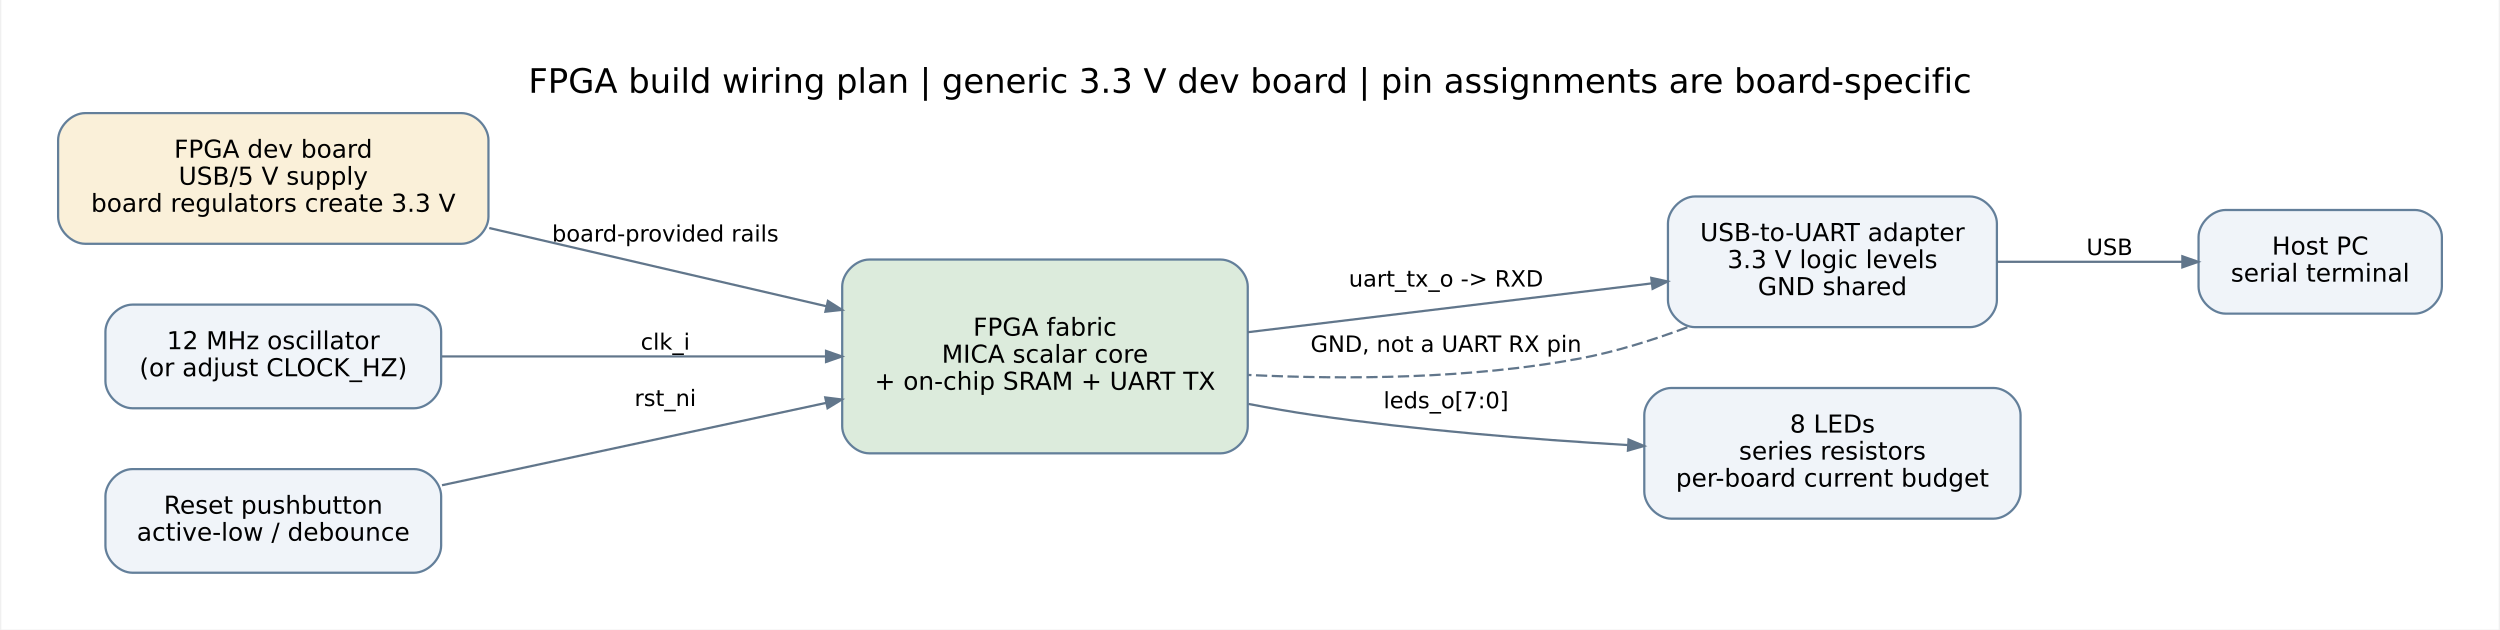
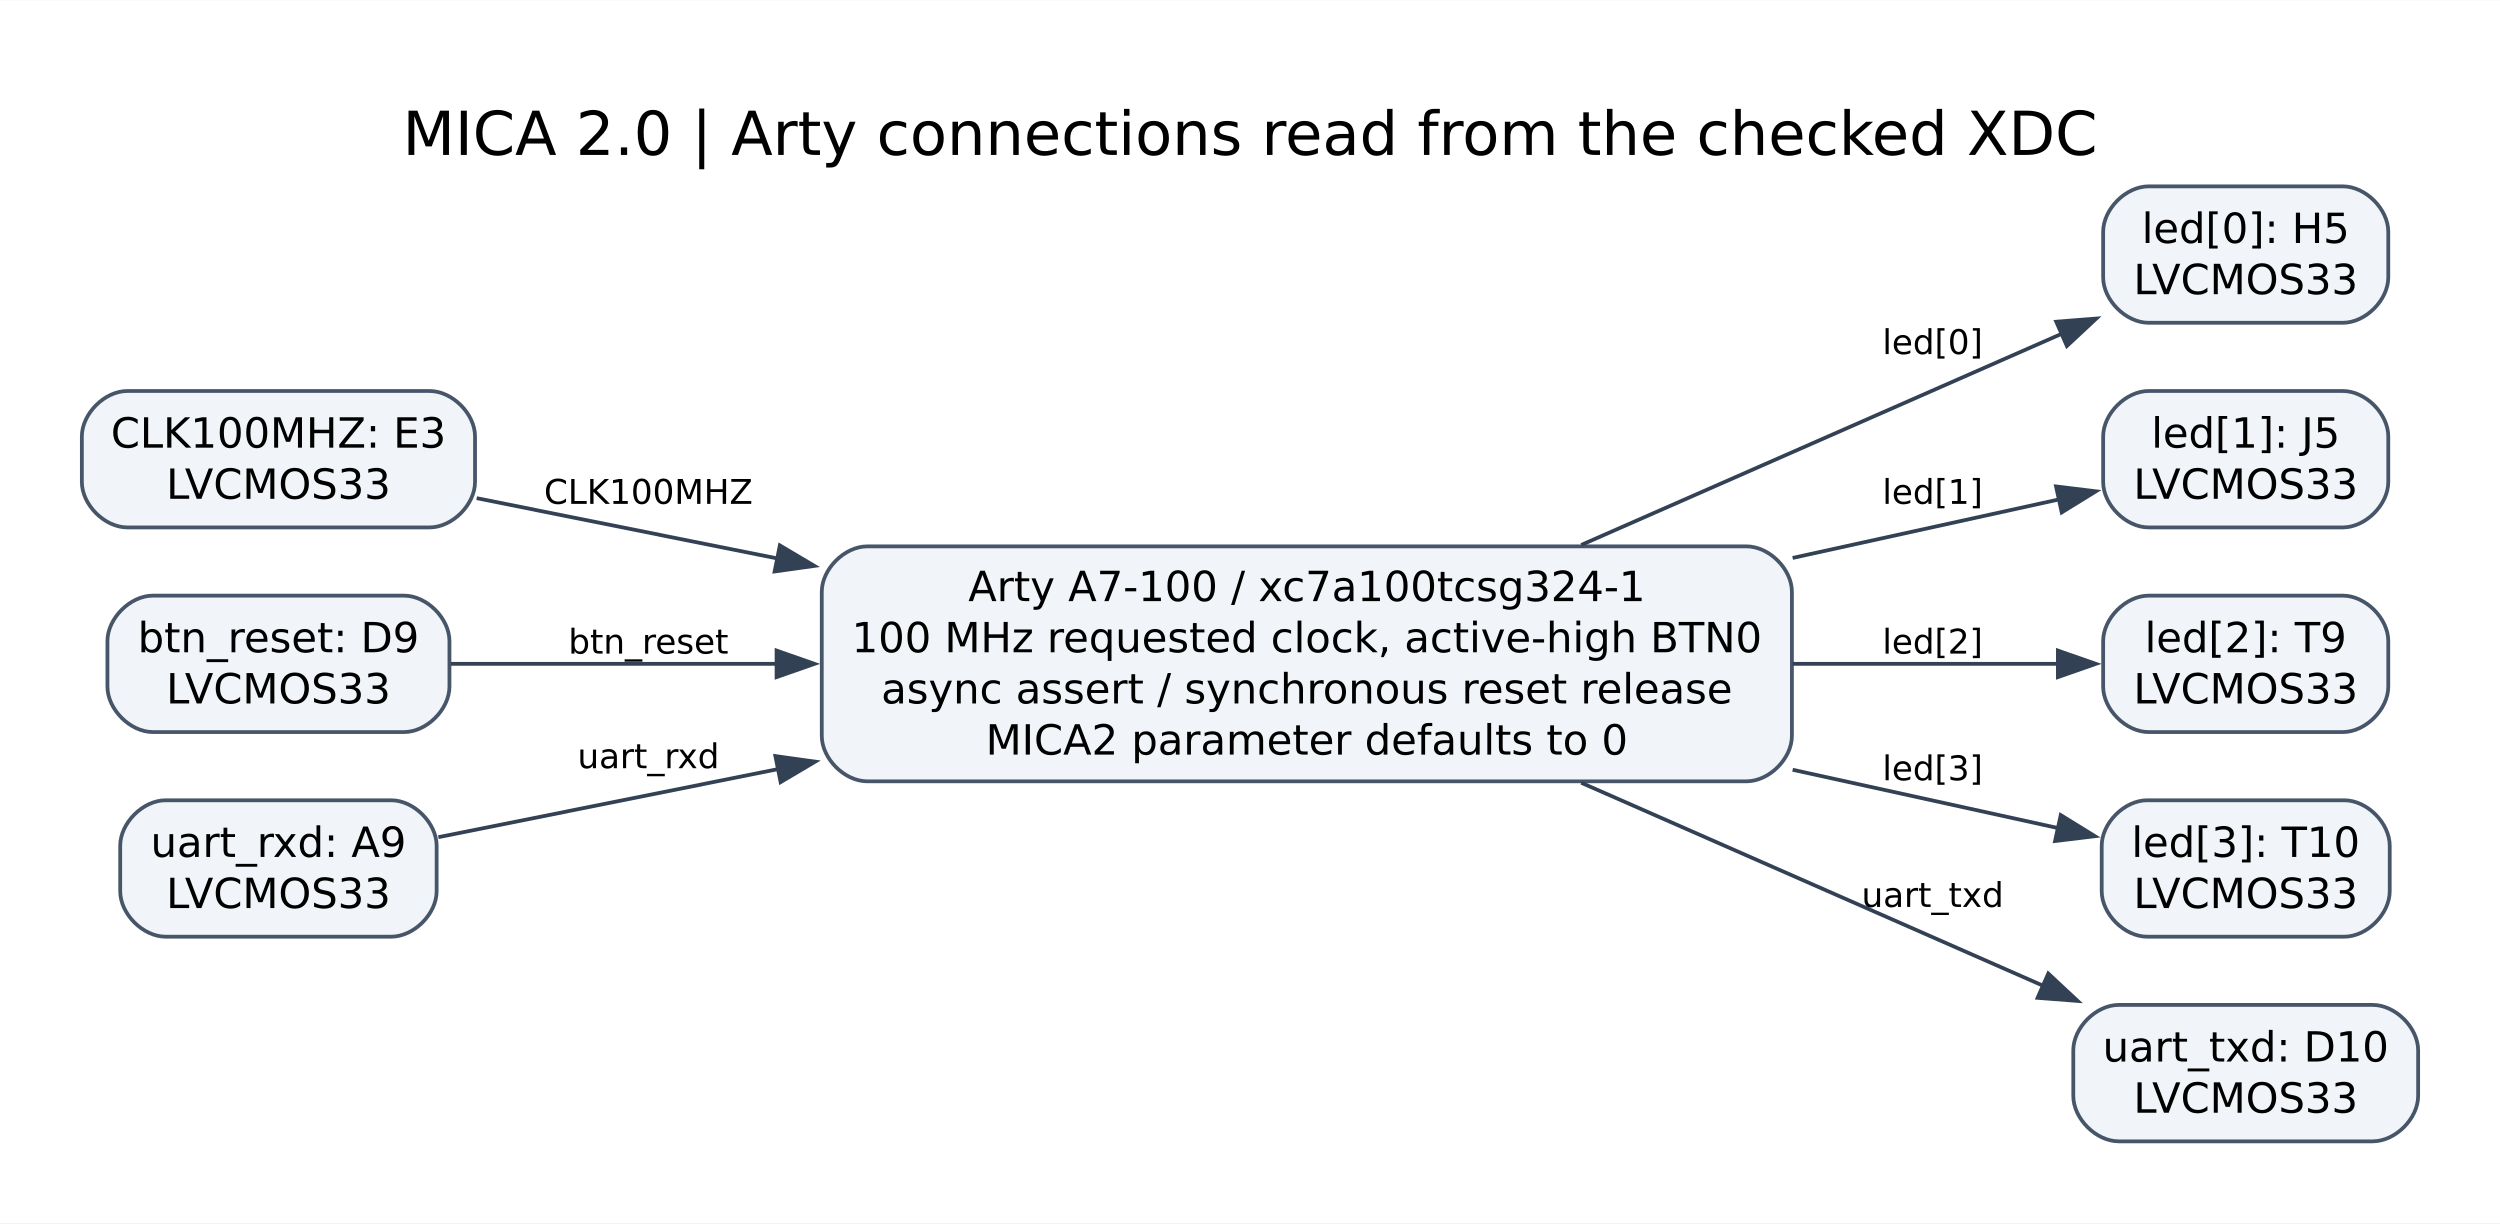
- <svg xmlns="http://www.w3.org/2000/svg" width="1108pt" height="279pt" viewBox="0.00 0.00 1108.40 279.40">
-   <g id="graph0" class="graph" transform="scale(1 1) rotate(0) translate(25.2 254.2)">
-     <polygon fill="white" stroke="transparent" points="-25.2,25.2 -25.2,-254.2 1083.2,-254.2 1083.2,25.2 -25.2,25.2" />
-     <text text-anchor="middle" x="529" y="-213" font-family="DejaVu Sans" font-size="15.00">FPGA build wiring plan | generic 3.3 V dev board | pin assignments are board-specific</text>
+ <svg xmlns="http://www.w3.org/2000/svg" width="660pt" height="323pt" viewBox="0.00 0.00 659.70 322.70">
+   <g id="graph0" class="graph" transform="scale(1 1) rotate(0) translate(21.6 301.1)">
+     <polygon fill="white" stroke="none" points="-21.6,21.6 -21.6,-301.1 638.1,-301.1 638.1,21.6 -21.6,21.6" />
+     <text text-anchor="middle" x="308.25" y="-260.3" font-family="DejaVu Sans" font-size="16.00">MICA 2.0 | Arty connections read from the checked XDC</text>
    <g id="node1" class="node">
-       <path fill="#faf0d9" stroke="#637f9a" d="M179,-204C179,-204 12,-204 12,-204 6,-204 0,-198 0,-192 0,-192 0,-158 0,-158 0,-152 6,-146 12,-146 12,-146 179,-146 179,-146 185,-146 191,-152 191,-158 191,-158 191,-192 191,-192 191,-198 185,-204 179,-204" />
-       <text text-anchor="middle" x="95.5" y="-184.2" font-family="DejaVu Sans" font-size="11.00">FPGA dev board</text>
-       <text text-anchor="middle" x="95.5" y="-172.2" font-family="DejaVu Sans" font-size="11.00">USB/5 V supply</text>
-       <text text-anchor="middle" x="95.5" y="-160.2" font-family="DejaVu Sans" font-size="11.00">board regulators create 3.3 V</text>
+       <path fill="#f1f5f9" stroke="#475569" d="M439.25,-157C439.25,-157 207.25,-157 207.25,-157 201.25,-157 195.25,-151 195.25,-145 195.25,-145 195.25,-107 195.25,-107 195.25,-101 201.25,-95 207.25,-95 207.25,-95 439.25,-95 439.25,-95 445.25,-95 451.25,-101 451.25,-107 451.25,-107 451.25,-145 451.25,-145 451.25,-151 445.25,-157 439.25,-157" />
+       <text text-anchor="middle" x="323.25" y="-142.55" font-family="DejaVu Sans" font-size="11.00">Arty A7-100 / xc7a100tcsg324-1</text>
+       <text text-anchor="middle" x="323.25" y="-129.05" font-family="DejaVu Sans" font-size="11.00">100 MHz requested clock, active-high BTN0</text>
+       <text text-anchor="middle" x="323.25" y="-115.55" font-family="DejaVu Sans" font-size="11.00">async assert / synchronous reset release</text>
+       <text text-anchor="middle" x="323.25" y="-102.05" font-family="DejaVu Sans" font-size="11.00">MICA2 parameter defaults to 0</text>
    </g>
    <g id="node4" class="node">
-       <path fill="#dcebdc" stroke="#637f9a" d="M516,-139C516,-139 360,-139 360,-139 354,-139 348,-133 348,-127 348,-127 348,-65 348,-65 348,-59 354,-53 360,-53 360,-53 516,-53 516,-53 522,-53 528,-59 528,-65 528,-65 528,-127 528,-127 528,-133 522,-139 516,-139" />
-       <text text-anchor="middle" x="438" y="-105.2" font-family="DejaVu Sans" font-size="11.00">FPGA fabric</text>
-       <text text-anchor="middle" x="438" y="-93.2" font-family="DejaVu Sans" font-size="11.00">MICA scalar core</text>
-       <text text-anchor="middle" x="438" y="-81.2" font-family="DejaVu Sans" font-size="11.00">+ on-chip SRAM + UART TX</text>
+       <path fill="#f1f5f9" stroke="#475569" d="M596.62,-252C596.62,-252 545.38,-252 545.38,-252 539.38,-252 533.38,-246 533.38,-240 533.38,-240 533.38,-228 533.38,-228 533.38,-222 539.38,-216 545.38,-216 545.38,-216 596.62,-216 596.62,-216 602.62,-216 608.62,-222 608.62,-228 608.62,-228 608.62,-240 608.62,-240 608.62,-246 602.62,-252 596.62,-252" />
+       <text text-anchor="middle" x="571" y="-237.05" font-family="DejaVu Sans" font-size="11.00">led[0]: H5</text>
+       <text text-anchor="middle" x="571" y="-223.55" font-family="DejaVu Sans" font-size="11.00">LVCMOS33</text>
+     </g>
+     <g id="edge3" class="edge">
+       <path fill="none" stroke="#334155" d="M395.66,-157.38C436.55,-175.35 486.72,-197.4 522.72,-213.22" />
+       <polygon fill="#334155" stroke="#334155" points="521,-216.29 531.56,-217.11 523.81,-209.88 521,-216.29" />
+       <text text-anchor="middle" x="488.38" y="-207.74" font-family="DejaVu Sans" font-size="9.00">led[0]</text>
+     </g>
+     <g id="node5" class="node">
+       <path fill="#f1f5f9" stroke="#475569" d="M596.62,-198C596.62,-198 545.38,-198 545.38,-198 539.38,-198 533.38,-192 533.38,-186 533.38,-186 533.38,-174 533.38,-174 533.38,-168 539.38,-162 545.38,-162 545.38,-162 596.62,-162 596.62,-162 602.62,-162 608.62,-168 608.62,-174 608.62,-174 608.62,-186 608.62,-186 608.62,-192 602.62,-198 596.62,-198" />
+       <text text-anchor="middle" x="571" y="-183.05" font-family="DejaVu Sans" font-size="11.00">led[1]: J5</text>
+       <text text-anchor="middle" x="571" y="-169.55" font-family="DejaVu Sans" font-size="11.00">LVCMOS33</text>
+     </g>
+     <g id="edge4" class="edge">
+       <path fill="none" stroke="#334155" d="M451.44,-153.95C476.53,-159.46 501.37,-164.92 521.78,-169.4" />
+       <polygon fill="#334155" stroke="#334155" points="520.95,-172.81 531.47,-171.53 522.45,-165.97 520.95,-172.81" />
+       <text text-anchor="middle" x="488.38" y="-168.22" font-family="DejaVu Sans" font-size="9.00">led[1]</text>
+     </g>
+     <g id="node6" class="node">
+       <path fill="#f1f5f9" stroke="#475569" d="M596.62,-144C596.62,-144 545.38,-144 545.38,-144 539.38,-144 533.38,-138 533.38,-132 533.38,-132 533.38,-120 533.38,-120 533.38,-114 539.38,-108 545.38,-108 545.38,-108 596.62,-108 596.62,-108 602.62,-108 608.62,-114 608.62,-120 608.62,-120 608.62,-132 608.62,-132 608.62,-138 602.62,-144 596.62,-144" />
+       <text text-anchor="middle" x="571" y="-129.05" font-family="DejaVu Sans" font-size="11.00">led[2]: T9</text>
+       <text text-anchor="middle" x="571" y="-115.55" font-family="DejaVu Sans" font-size="11.00">LVCMOS33</text>
+     </g>
+     <g id="edge5" class="edge">
+       <path fill="none" stroke="#334155" d="M451.44,-126C476.41,-126 501.14,-126 521.5,-126" />
+       <polygon fill="#334155" stroke="#334155" points="521.44,-129.5 531.44,-126 521.44,-122.5 521.44,-129.5" />
+       <text text-anchor="middle" x="488.38" y="-128.7" font-family="DejaVu Sans" font-size="9.00">led[2]</text>
+     </g>
+     <g id="node7" class="node">
+       <path fill="#f1f5f9" stroke="#475569" d="M597,-90C597,-90 545,-90 545,-90 539,-90 533,-84 533,-78 533,-78 533,-66 533,-66 533,-60 539,-54 545,-54 545,-54 597,-54 597,-54 603,-54 609,-60 609,-66 609,-66 609,-78 609,-78 609,-84 603,-90 597,-90" />
+       <text text-anchor="middle" x="571" y="-75.05" font-family="DejaVu Sans" font-size="11.00">led[3]: T10</text>
+       <text text-anchor="middle" x="571" y="-61.55" font-family="DejaVu Sans" font-size="11.00">LVCMOS33</text>
+     </g>
+     <g id="edge6" class="edge">
+       <path fill="none" stroke="#334155" d="M451.44,-98.05C476.43,-92.56 501.17,-87.12 521.54,-82.65" />
+       <polygon fill="#334155" stroke="#334155" points="522.19,-86.09 531.21,-80.52 520.69,-79.25 522.19,-86.09" />
+       <text text-anchor="middle" x="488.38" y="-95.28" font-family="DejaVu Sans" font-size="9.00">led[3]</text>
+     </g>
+     <g id="node8" class="node">
+       <path fill="#f1f5f9" stroke="#475569" d="M604.5,-36C604.5,-36 537.5,-36 537.5,-36 531.5,-36 525.5,-30 525.5,-24 525.5,-24 525.5,-12 525.5,-12 525.5,-6 531.5,0 537.5,0 537.5,0 604.5,0 604.5,0 610.5,0 616.5,-6 616.5,-12 616.5,-12 616.5,-24 616.5,-24 616.5,-30 610.5,-36 604.5,-36" />
+       <text text-anchor="middle" x="571" y="-21.05" font-family="DejaVu Sans" font-size="11.00">uart_txd: D10</text>
+       <text text-anchor="middle" x="571" y="-7.55" font-family="DejaVu Sans" font-size="11.00">LVCMOS33</text>
+     </g>
+     <g id="edge7" class="edge">
+       <path fill="none" stroke="#334155" d="M395.66,-94.62C434.74,-77.44 482.3,-56.54 517.87,-40.91" />
+       <polygon fill="#334155" stroke="#334155" points="518.9,-44.28 526.65,-37.05 516.08,-37.87 518.9,-44.28" />
+       <text text-anchor="middle" x="488.38" y="-61.85" font-family="DejaVu Sans" font-size="9.00">uart_txd</text>
+     </g>
+     <g id="node2" class="node">
+       <path fill="#f1f5f9" stroke="#475569" d="M91.75,-198C91.75,-198 12,-198 12,-198 6,-198 0,-192 0,-186 0,-186 0,-174 0,-174 0,-168 6,-162 12,-162 12,-162 91.75,-162 91.75,-162 97.75,-162 103.75,-168 103.75,-174 103.75,-174 103.75,-186 103.75,-186 103.75,-192 97.75,-198 91.75,-198" />
+       <text text-anchor="middle" x="51.88" y="-183.05" font-family="DejaVu Sans" font-size="11.00">CLK100MHZ: E3</text>
+       <text text-anchor="middle" x="51.88" y="-169.55" font-family="DejaVu Sans" font-size="11.00">LVCMOS33</text>
    </g>
    <g id="edge1" class="edge">
-       <path fill="none" stroke="#61768b" d="M191.35,-152.99C238.05,-142.16 294.24,-129.12 341.08,-118.25" />
-       <polygon fill="#61768b" stroke="#61768b" points="341.66,-120.64 347.92,-116.67 340.55,-115.86 341.66,-120.64" />
-       <text text-anchor="middle" x="269.5" y="-147" font-family="DejaVu Sans" font-size="10.00">board-provided rails</text>
+       <path fill="none" stroke="#334155" d="M104.18,-169.72C127.12,-165.12 155.38,-159.45 183.87,-153.74" />
+       <polygon fill="#334155" stroke="#334155" points="184.19,-157.25 193.3,-151.85 182.81,-150.38 184.19,-157.25" />
+       <text text-anchor="middle" x="149.5" y="-168.22" font-family="DejaVu Sans" font-size="9.00">CLK100MHZ</text>
    </g>
-     <g id="node2" class="node">
-       <path fill="#f0f4f9" stroke="#637f9a" d="M158,-119C158,-119 33,-119 33,-119 27,-119 21,-113 21,-107 21,-107 21,-85 21,-85 21,-79 27,-73 33,-73 33,-73 158,-73 158,-73 164,-73 170,-79 170,-85 170,-85 170,-107 170,-107 170,-113 164,-119 158,-119" />
-       <text text-anchor="middle" x="95.5" y="-99.2" font-family="DejaVu Sans" font-size="11.00">12 MHz oscillator</text>
-       <text text-anchor="middle" x="95.5" y="-87.2" font-family="DejaVu Sans" font-size="11.00">(or adjust CLOCK_HZ)</text>
+     <g id="node3" class="node">
+       <path fill="#f1f5f9" stroke="#475569" d="M85,-144C85,-144 18.75,-144 18.75,-144 12.75,-144 6.75,-138 6.75,-132 6.75,-132 6.75,-120 6.75,-120 6.75,-114 12.75,-108 18.75,-108 18.75,-108 85,-108 85,-108 91,-108 97,-114 97,-120 97,-120 97,-132 97,-132 97,-138 91,-144 85,-144" />
+       <text text-anchor="middle" x="51.88" y="-129.05" font-family="DejaVu Sans" font-size="11.00">btn_reset: D9</text>
+       <text text-anchor="middle" x="51.88" y="-115.55" font-family="DejaVu Sans" font-size="11.00">LVCMOS33</text>
    </g>
    <g id="edge2" class="edge">
-       <path fill="none" stroke="#61768b" d="M170.38,-96C220.27,-96 286.61,-96 340.64,-96" />
-       <polygon fill="#61768b" stroke="#61768b" points="340.84,-98.45 347.84,-96 340.84,-93.55 340.84,-98.45" />
-       <text text-anchor="middle" x="269.5" y="-99" font-family="DejaVu Sans" font-size="10.00">clk_i</text>
+       <path fill="none" stroke="#334155" d="M97.36,-126C121.25,-126 152.14,-126 183.34,-126" />
+       <polygon fill="#334155" stroke="#334155" points="183.32,-129.5 193.32,-126 183.32,-122.5 183.32,-129.5" />
+       <text text-anchor="middle" x="149.5" y="-128.7" font-family="DejaVu Sans" font-size="9.00">btn_reset</text>
    </g>
-     <g id="node3" class="node">
-       <path fill="#f0f4f9" stroke="#637f9a" d="M158,-46C158,-46 33,-46 33,-46 27,-46 21,-40 21,-34 21,-34 21,-12 21,-12 21,-6 27,0 33,0 33,0 158,0 158,0 164,0 170,-6 170,-12 170,-12 170,-34 170,-34 170,-40 164,-46 158,-46" />
-       <text text-anchor="middle" x="95.5" y="-26.2" font-family="DejaVu Sans" font-size="11.00">Reset pushbutton</text>
-       <text text-anchor="middle" x="95.5" y="-14.2" font-family="DejaVu Sans" font-size="11.00">active-low / debounce</text>
+     <g id="node9" class="node">
+       <path fill="#f1f5f9" stroke="#475569" d="M81.62,-90C81.62,-90 22.12,-90 22.12,-90 16.12,-90 10.12,-84 10.12,-78 10.12,-78 10.12,-66 10.12,-66 10.12,-60 16.12,-54 22.12,-54 22.12,-54 81.62,-54 81.62,-54 87.62,-54 93.62,-60 93.62,-66 93.62,-66 93.62,-78 93.62,-78 93.62,-84 87.62,-90 81.62,-90" />
+       <text text-anchor="middle" x="51.88" y="-75.05" font-family="DejaVu Sans" font-size="11.00">uart_rxd: A9</text>
+       <text text-anchor="middle" x="51.88" y="-61.55" font-family="DejaVu Sans" font-size="11.00">LVCMOS33</text>
    </g>
-     <g id="edge3" class="edge">
-       <path fill="none" stroke="#61768b" d="M170.38,-38.84C220.37,-49.56 286.89,-63.82 340.97,-75.41" />
-       <polygon fill="#61768b" stroke="#61768b" points="340.48,-77.81 347.84,-76.89 341.51,-73.02 340.48,-77.81" />
-       <text text-anchor="middle" x="269.5" y="-74" font-family="DejaVu Sans" font-size="10.00">rst_ni</text>
-     </g>
-     <g id="node5" class="node">
-       <path fill="#f0f4f9" stroke="#637f9a" d="M848.5,-167C848.5,-167 726.5,-167 726.5,-167 720.5,-167 714.5,-161 714.5,-155 714.5,-155 714.5,-121 714.5,-121 714.5,-115 720.5,-109 726.5,-109 726.5,-109 848.5,-109 848.5,-109 854.5,-109 860.5,-115 860.5,-121 860.5,-121 860.5,-155 860.5,-155 860.5,-161 854.5,-167 848.5,-167" />
-       <text text-anchor="middle" x="787.5" y="-147.2" font-family="DejaVu Sans" font-size="11.00">USB-to-UART adapter</text>
-       <text text-anchor="middle" x="787.5" y="-135.2" font-family="DejaVu Sans" font-size="11.00">3.3 V logic levels</text>
-       <text text-anchor="middle" x="787.5" y="-123.2" font-family="DejaVu Sans" font-size="11.00">GND shared</text>
-     </g>
-     <g id="edge4" class="edge">
-       <path fill="none" stroke="#61768b" d="M528.04,-106.76C583.37,-113.45 653.87,-121.97 707.26,-128.42" />
-       <polygon fill="#61768b" stroke="#61768b" points="707.1,-130.87 714.35,-129.28 707.69,-126.01 707.1,-130.87" />
-       <text text-anchor="middle" x="616" y="-127" font-family="DejaVu Sans" font-size="10.00">uart_tx_o -&gt; RXD</text>
-     </g>
-     <g id="node6" class="node">
-       <path fill="#f0f4f9" stroke="#637f9a" d="M859,-82C859,-82 716,-82 716,-82 710,-82 704,-76 704,-70 704,-70 704,-36 704,-36 704,-30 710,-24 716,-24 716,-24 859,-24 859,-24 865,-24 871,-30 871,-36 871,-36 871,-70 871,-70 871,-76 865,-82 859,-82" />
-       <text text-anchor="middle" x="787.5" y="-62.2" font-family="DejaVu Sans" font-size="11.00">8 LEDs</text>
-       <text text-anchor="middle" x="787.5" y="-50.2" font-family="DejaVu Sans" font-size="11.00">series resistors</text>
-       <text text-anchor="middle" x="787.5" y="-38.2" font-family="DejaVu Sans" font-size="11.00">per-board current budget</text>
-     </g>
-     <g id="edge6" class="edge">
-       <path fill="none" stroke="#61768b" d="M528.31,-74.92C537.96,-73.06 547.66,-71.37 557,-70 602.87,-63.28 654.31,-59.16 696.85,-56.66" />
-       <polygon fill="#61768b" stroke="#61768b" points="697.02,-59.11 703.87,-56.26 696.74,-54.22 697.02,-59.11" />
-       <text text-anchor="middle" x="616" y="-73" font-family="DejaVu Sans" font-size="10.00">leds_o[7:0]</text>
-     </g>
-     <g id="edge5" class="edge">
-       <path fill="none" stroke="#61768b" stroke-dasharray="5,2" d="M723.12,-108.95C707.69,-103.18 691.01,-97.98 675,-95 627.07,-86.08 572.7,-85.67 528.24,-87.78" />
-       <text text-anchor="middle" x="616" y="-98" font-family="DejaVu Sans" font-size="10.00">GND, not a UART RX pin</text>
-     </g>
-     <g id="node7" class="node">
-       <path fill="#f0f4f9" stroke="#637f9a" d="M1046,-161C1046,-161 962,-161 962,-161 956,-161 950,-155 950,-149 950,-149 950,-127 950,-127 950,-121 956,-115 962,-115 962,-115 1046,-115 1046,-115 1052,-115 1058,-121 1058,-127 1058,-127 1058,-149 1058,-149 1058,-155 1052,-161 1046,-161" />
-       <text text-anchor="middle" x="1004" y="-141.2" font-family="DejaVu Sans" font-size="11.00">Host PC</text>
-       <text text-anchor="middle" x="1004" y="-129.2" font-family="DejaVu Sans" font-size="11.00">serial terminal</text>
-     </g>
-     <g id="edge7" class="edge">
-       <path fill="none" stroke="#61768b" d="M860.52,-138C887.22,-138 917.2,-138 942.74,-138" />
-       <polygon fill="#61768b" stroke="#61768b" points="942.82,-140.45 949.82,-138 942.82,-135.55 942.82,-140.45" />
-       <text text-anchor="middle" x="910.5" y="-141" font-family="DejaVu Sans" font-size="10.00">USB</text>
+     <g id="edge8" class="edge">
+       <path fill="none" stroke="#334155" d="M94.08,-80.26C118.51,-85.16 151.04,-91.68 183.86,-98.26" />
+       <polygon fill="#334155" stroke="#334155" points="183.01,-101.66 193.51,-100.19 184.39,-94.79 183.01,-101.66" />
+       <text text-anchor="middle" x="149.5" y="-98.47" font-family="DejaVu Sans" font-size="9.00">uart_rxd</text>
    </g>
  </g>
</svg>
